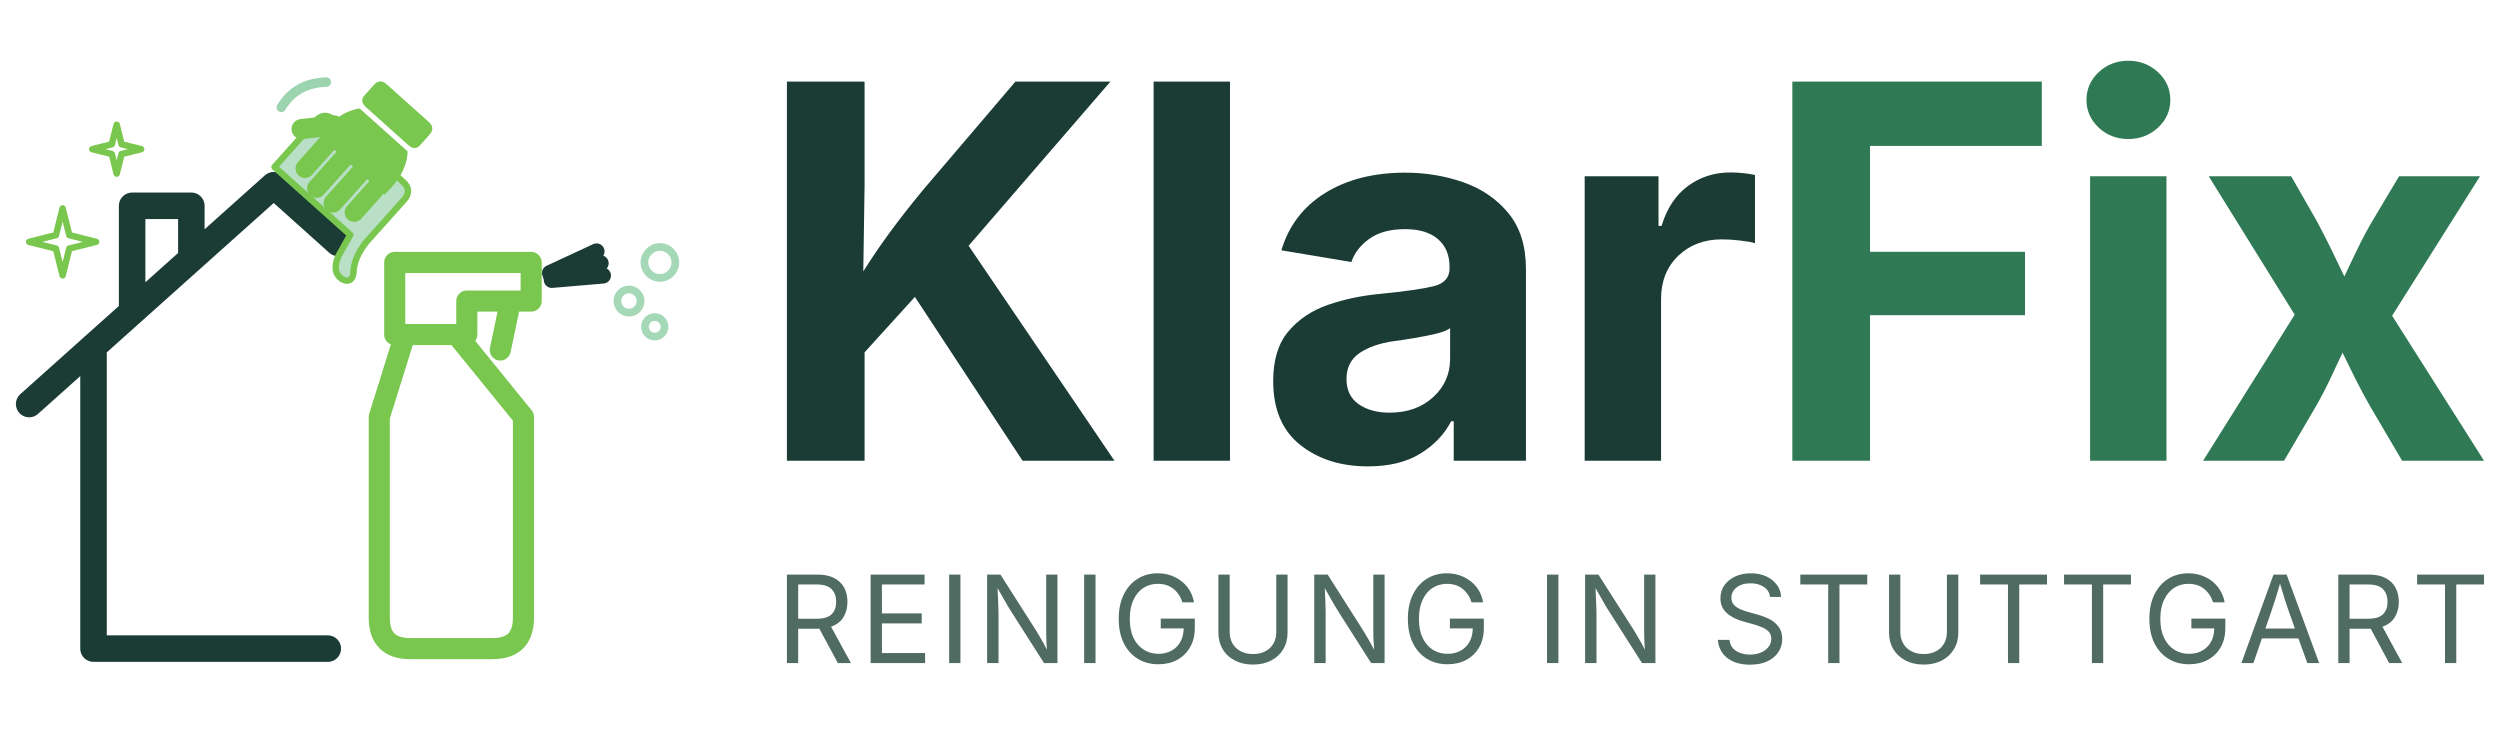
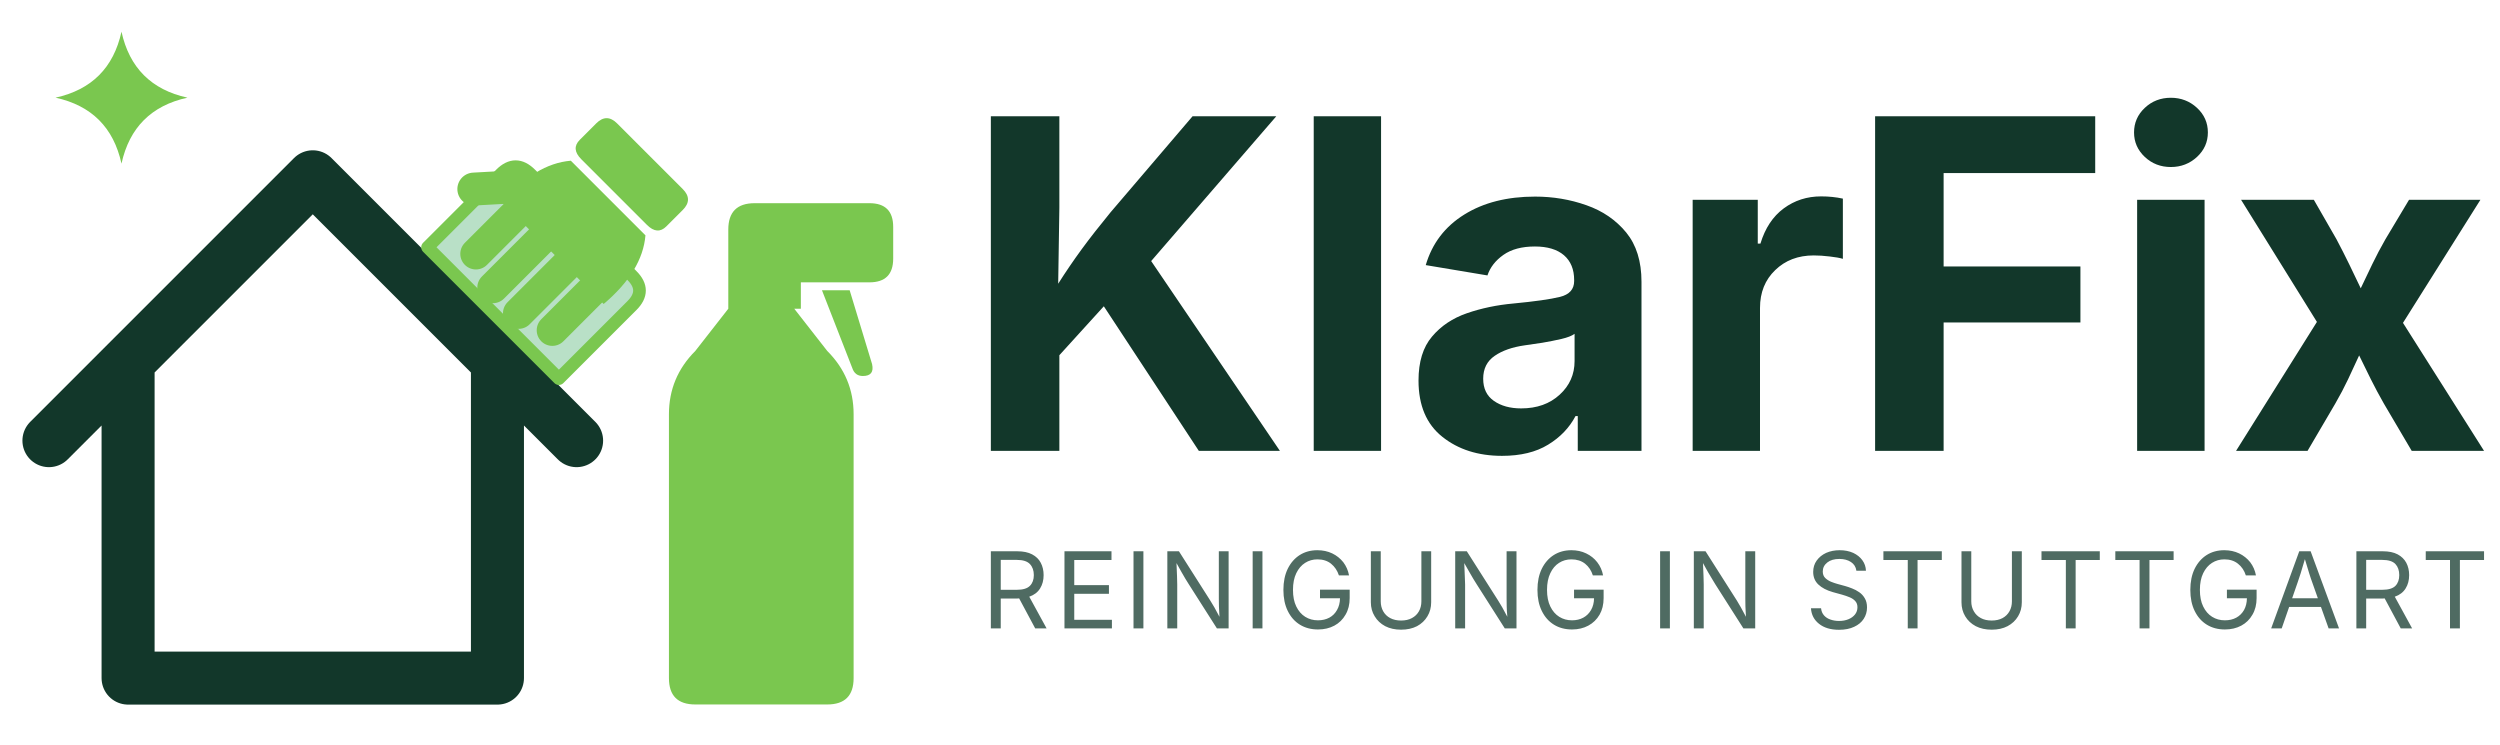
<svg xmlns="http://www.w3.org/2000/svg" viewBox="0 0 235 70" width="235" height="70" role="img" aria-label="KlarFix Logo">
-   <g transform="translate(-4.52 2.89) scale(2.42)">
-     <path d="M3 14.5L12.5 6L15 8.24M7 10.92V6.8H9.3V8.86M5.5 12.26V24H14.6" fill="none" stroke="#1A3C34" stroke-width="1.03" stroke-linecap="round" stroke-linejoin="round" />
-     <g transform="translate(14.17 6.76) rotate(41.82)">
-       <path d="M-2.9 -3.8Q-3.75 -3 -3.55 -1.9" fill="none" stroke="#9BD4AE" stroke-width="0.37" stroke-linecap="round" stroke-linejoin="round" />
-       <path d="M-2.2 -2.4Q-2.2 -2.9 -1.7 -2.9H1.9Q2.4 -2.9 2.4 -2.4V-0.2Q2.45 0.6 2.85 1.05Q3.05 1.4 2.65 1.5Q2.15 1.55 1.95 0.9L1.75 0H-2.2Z" fill="#B9E0C7" stroke="#7AC74F" stroke-width="0.25" stroke-linejoin="round" />
-       <path d="M-1.28 -2.35V-0.75M-0.43 -2.35V-0.47M0.43 -2.35V-0.47M1.28 -2.35V-0.75" fill="none" stroke="#7AC74F" stroke-width="0.74" stroke-linecap="round" stroke-linejoin="round" />
-       <path d="M-1.55 -2.75L-2.4 -1.8" fill="none" stroke="#7AC74F" stroke-width="0.78" stroke-linecap="round" stroke-linejoin="round" />
-       <path d="M-1.25 -3.9H1.25Q1.8 -3.25 1.7 -2.05H-1.7Q-1.8 -3.25 -1.25 -3.9Z" fill="#7AC74F" />
-       <path d="M-1.1 -5.3Q-1.45 -5.3 -1.45 -4.95V-4.4Q-1.45 -4.1 -1.1 -4.1H1.1Q1.45 -4.1 1.45 -4.4V-4.95Q1.45 -5.3 1.1 -5.3Z" fill="#7AC74F" />
+   <g transform="translate(-0.36 -5.7) scale(1.24)">
+     <g transform="translate(5 0)">
+       <path d="M48 58Q46 58 46 56V36Q46 33.2 48 31.2L50.5 28H55.5L58 31.2Q60 33.2 60 36V56Q60 58 58 58ZM50.5 28V22Q50.5 20 52.5 20H61.2Q63 20 63 21.8V24.2Q63 26 61.2 26H56V28Z" fill="#7AC74F" />
+       <path d="M57.6 26.6H59.7L61.4 32.2Q61.6 33.1 60.7 33.1Q60.1 33.1 59.9 32.5Z" fill="#7AC74F" />
    </g>
-     <path d="M17.2 11.8V9H22.5V10.5H20V11.8ZM17.6 11.8L16.6 15V22.8Q16.6 24 17.8 24H21Q22.2 24 22.2 22.8V15L19.6 11.8M21.7 10.5L21.3 12.4" fill="none" stroke="#7AC74F" stroke-width="0.82" stroke-linecap="round" stroke-linejoin="round" />
-     <path d="M23.23 9.41L25.04 8.57M23.27 9.54L25.2 9.03M23.3 9.68L25.29 9.51" fill="none" stroke="#1A3C34" stroke-width="0.62" stroke-linecap="round" stroke-linejoin="round" />
-     <circle cx="26.3" cy="10.5" r="0.45" fill="none" stroke="#9BD4AE" stroke-width="0.3" opacity="0.9" />
-     <circle cx="27.5" cy="9" r="0.6" fill="none" stroke="#9BD4AE" stroke-width="0.3" opacity="0.9" />
-     <circle cx="27.3" cy="11.5" r="0.38" fill="none" stroke="#9BD4AE" stroke-width="0.3" opacity="0.9" />
-     <path class="star" d="M4.3 6.9L4.56 7.94L5.6 8.2L4.56 8.46L4.3 9.5L4.04 8.46L3 8.2L4.04 7.94Z" fill="none" stroke="#7AC74F" stroke-width="0.25" stroke-linejoin="round" />
-     <path class="star" d="M6.4 3.65L6.59 4.41L7.35 4.6L6.59 4.79L6.4 5.55L6.21 4.79L5.45 4.6L6.21 4.41Z" fill="none" stroke="#7AC74F" stroke-width="0.25" stroke-linejoin="round" />
+     <path d="M4 38L24 18L44 38M10 32V56H38V32" fill="none" stroke="#12372A" stroke-width="4.02" stroke-linecap="round" stroke-linejoin="round" />
+     <path d="M9.5 7Q10.4 11.1 14.5 12Q10.4 12.9 9.5 17Q8.6 12.9 4.5 12Q8.6 11.1 9.5 7Z" fill="#7AC74F" />
+     <g transform="translate(37.68 28.32) rotate(45) scale(3.2) translate(-12.5 -5.3)">
+       <path d="M10.3 2.85Q10.3 2.35 10.8 2.35H14.2Q14.7 2.35 14.7 2.85V5.3H10.3Z" fill="#B9E0C7" stroke="#7AC74F" stroke-width=".3" stroke-linejoin="round" />
+       <path d="M11.22 3V4.6M12.07 3V4.88M12.93 3V4.88M13.78 3V4.6" fill="none" stroke="#7AC74F" stroke-width="0.74" stroke-linecap="round" />
+       <path d="M10.95 2.6L10.1 3.55" fill="none" stroke="#7AC74F" stroke-width="0.78" stroke-linecap="round" />
+       <path d="M11.25 1.45H13.75Q14.3 2.1 14.2 3.3H10.8Q10.7 2.1 11.25 1.45Z" fill="#7AC74F" />
+       <path d="M11.4 0.05Q11.05 0.05 11.05 0.4V0.95Q11.05 1.25 11.4 1.25H13.6Q13.95 1.25 13.95 0.95V0.4Q13.95 0.05 13.6 0.05Z" fill="#7AC74F" />
+     </g>
  </g>
-   <path d="M73.97 43.31V7.67H81.27V17.4L81.15 25.51Q82.32 23.65 83.64 21.85Q84.95 20.06 86.72 17.91L95.45 7.67H104.38L91.05 23.1L104.76 43.31H96.12L86 27.91L81.27 33.12V43.31ZM115.62 7.67V43.31H108.44V7.67ZM128.58 43.84Q124.76 43.84 122.22 41.82Q119.68 39.8 119.68 35.82Q119.68 32.83 121.12 31.14Q122.55 29.44 124.85 28.65Q127.15 27.86 129.78 27.62Q133.22 27.28 134.74 26.91Q136.26 26.54 136.26 25.23V25.11Q136.26 23.41 135.17 22.48Q134.09 21.54 132.08 21.54Q129.99 21.54 128.73 22.44Q127.46 23.34 127.03 24.63L120.45 23.53Q121.48 20.06 124.55 18.15Q127.63 16.23 132.1 16.23Q134.97 16.23 137.57 17.14Q140.16 18.05 141.8 20.05Q143.44 22.05 143.44 25.3V43.31H136.65V39.6H136.41Q135.43 41.47 133.49 42.65Q131.55 43.84 128.58 43.84ZM130.62 38.79Q133.13 38.79 134.72 37.33Q136.31 35.87 136.31 33.74V30.85Q135.88 31.16 134.91 31.39Q133.94 31.61 132.87 31.79Q131.79 31.97 131 32.07Q129.01 32.36 127.79 33.19Q126.57 34.03 126.57 35.63Q126.57 37.19 127.71 37.99Q128.85 38.79 130.62 38.79ZM148.96 43.31V16.57H155.9V21.23H156.19Q156.93 18.77 158.66 17.49Q160.4 16.21 162.65 16.21Q163.87 16.21 164.97 16.45V22.86Q164.49 22.71 163.57 22.61Q162.65 22.5 161.86 22.5Q159.37 22.5 157.75 24.05Q156.14 25.61 156.14 28.1V43.31Z" fill="#1A3C34" />
-   <path d="M168.48 43.31V7.67H191.93V13.72H175.78V23.67H190.35V29.63H175.78V43.31ZM196.47 43.31V16.57H203.65V43.31ZM200.06 13.07Q198.43 13.07 197.28 12Q196.13 10.92 196.13 9.39Q196.13 7.86 197.28 6.78Q198.43 5.71 200.06 5.71Q201.68 5.71 202.85 6.78Q204.01 7.86 204.01 9.39Q204.01 10.92 202.85 12Q201.68 13.07 200.06 13.07ZM207.09 43.31 215.7 29.58 207.62 16.57H215.37L217.78 20.78Q218.5 22.12 219.13 23.42Q219.77 24.72 220.37 25.99Q220.96 24.72 221.6 23.41Q222.23 22.09 223 20.78L225.51 16.57H233.12L224.86 29.68L233.5 43.31H225.8L222.83 38.26Q222.09 36.97 221.44 35.68Q220.8 34.39 220.2 33.15Q219.62 34.39 219.01 35.68Q218.4 36.97 217.66 38.26L214.7 43.31Z" fill="#2F7A55" />
-   <path d="M73.97 62.33V54.01H76.82Q77.79 54.01 78.42 54.34Q79.05 54.67 79.36 55.25Q79.66 55.83 79.66 56.58Q79.66 57.4 79.28 58.02Q78.91 58.63 78.12 58.91L79.99 62.33H78.76L77.02 59.1Q76.93 59.1 76.83 59.1H75.03V62.33ZM75.03 58.16H76.78Q77.76 58.16 78.18 57.73Q78.6 57.31 78.6 56.58Q78.6 55.83 78.18 55.39Q77.76 54.94 76.77 54.94H75.03ZM81.84 62.33V54.01H86.91V54.94H82.9V57.66H86.64V58.6H82.9V61.39H86.96V62.33ZM90.28 54.01V62.33H89.22V54.01ZM92.79 62.33V54.01H94.04L97.43 59.33Q97.6 59.6 97.86 60.06Q98.13 60.51 98.41 61.08Q98.36 60.47 98.35 59.96Q98.34 59.45 98.34 59.11V54.01H99.4V62.33H98.14L95.12 57.59Q94.93 57.3 94.74 56.98Q94.56 56.67 94.33 56.26Q94.1 55.86 93.77 55.28Q93.81 56.08 93.83 56.68Q93.86 57.28 93.86 57.58V62.33ZM102.98 54.01V62.33H101.91V54.01ZM108.89 62.44Q107.78 62.44 106.94 61.92Q106.1 61.4 105.63 60.45Q105.16 59.49 105.16 58.17Q105.16 56.85 105.63 55.89Q106.1 54.93 106.93 54.41Q107.76 53.89 108.82 53.89Q109.71 53.89 110.42 54.24Q111.14 54.58 111.62 55.19Q112.09 55.81 112.24 56.62H111.15Q110.89 55.82 110.3 55.35Q109.71 54.88 108.83 54.88Q108.1 54.88 107.5 55.25Q106.9 55.63 106.55 56.37Q106.2 57.1 106.2 58.17Q106.2 59.24 106.55 59.97Q106.91 60.7 107.52 61.08Q108.13 61.46 108.89 61.46Q109.58 61.46 110.11 61.17Q110.65 60.88 110.95 60.34Q111.25 59.81 111.27 59.07H109.11V58.15H112.31V59.06Q112.31 60.09 111.86 60.85Q111.42 61.61 110.65 62.03Q109.89 62.44 108.89 62.44ZM117.78 62.47Q116.8 62.47 116.07 62.08Q115.33 61.7 114.93 61.02Q114.53 60.35 114.53 59.5V54.01H115.59V59.42Q115.59 60.01 115.85 60.48Q116.12 60.95 116.61 61.21Q117.1 61.48 117.78 61.48Q118.47 61.48 118.96 61.21Q119.44 60.95 119.71 60.48Q119.97 60.01 119.97 59.42V54.01H121.03V59.5Q121.03 60.35 120.63 61.02Q120.23 61.7 119.5 62.08Q118.77 62.47 117.78 62.47ZM123.54 62.33V54.01H124.8L128.18 59.33Q128.35 59.6 128.61 60.06Q128.88 60.51 129.17 61.08Q129.12 60.47 129.1 59.96Q129.09 59.45 129.09 59.11V54.01H130.15V62.33H128.89L125.87 57.59Q125.68 57.3 125.5 56.98Q125.31 56.67 125.08 56.26Q124.85 55.86 124.53 55.28Q124.56 56.08 124.59 56.68Q124.61 57.28 124.61 57.58V62.33ZM136.07 62.44Q134.96 62.44 134.12 61.92Q133.28 61.4 132.81 60.45Q132.34 59.49 132.34 58.17Q132.34 56.85 132.81 55.89Q133.28 54.93 134.11 54.41Q134.94 53.89 136 53.89Q136.89 53.89 137.6 54.24Q138.32 54.58 138.8 55.19Q139.27 55.81 139.42 56.62H138.33Q138.07 55.82 137.48 55.35Q136.89 54.88 136.01 54.88Q135.28 54.88 134.68 55.25Q134.08 55.63 133.73 56.37Q133.38 57.1 133.38 58.17Q133.38 59.24 133.73 59.97Q134.09 60.7 134.69 61.08Q135.3 61.46 136.07 61.46Q136.76 61.46 137.29 61.17Q137.82 60.88 138.13 60.34Q138.43 59.81 138.44 59.07H136.29V58.15H139.48V59.06Q139.48 60.09 139.04 60.85Q138.6 61.61 137.83 62.03Q137.06 62.44 136.07 62.44ZM146.49 54.01V62.33H145.42V54.01ZM149 62.33V54.01H150.25L153.64 59.33Q153.8 59.6 154.07 60.06Q154.34 60.51 154.62 61.08Q154.57 60.47 154.56 59.96Q154.55 59.45 154.55 59.11V54.01H155.61V62.33H154.35L151.33 57.59Q151.14 57.3 150.95 56.98Q150.76 56.67 150.54 56.26Q150.31 55.86 149.98 55.28Q150.02 56.08 150.04 56.68Q150.07 57.28 150.07 57.58V62.33ZM164.51 62.48Q163.15 62.48 162.35 61.84Q161.56 61.2 161.48 60.15H162.57Q162.62 60.62 162.89 60.93Q163.16 61.23 163.59 61.38Q164.02 61.53 164.51 61.53Q165.07 61.53 165.52 61.34Q165.97 61.16 166.23 60.82Q166.5 60.49 166.5 60.05Q166.5 59.64 166.27 59.39Q166.04 59.14 165.67 58.98Q165.29 58.82 164.85 58.69L163.84 58.41Q162.83 58.12 162.28 57.59Q161.72 57.06 161.72 56.24Q161.72 55.53 162.1 55Q162.48 54.48 163.13 54.18Q163.77 53.89 164.58 53.89Q165.4 53.89 166.03 54.18Q166.66 54.48 167.03 54.98Q167.4 55.48 167.42 56.11H166.38Q166.31 55.5 165.8 55.17Q165.29 54.83 164.55 54.83Q163.73 54.83 163.24 55.22Q162.75 55.6 162.75 56.19Q162.75 56.62 163.02 56.89Q163.29 57.15 163.66 57.3Q164.04 57.45 164.34 57.53L165.17 57.76Q165.51 57.85 165.91 58.01Q166.32 58.16 166.69 58.42Q167.05 58.68 167.29 59.08Q167.53 59.48 167.53 60.06Q167.53 60.75 167.17 61.29Q166.82 61.84 166.14 62.16Q165.47 62.48 164.51 62.48ZM169.23 54.94V54.01H175.52V54.94H172.91V62.33H171.85V54.94ZM180.83 62.47Q179.85 62.47 179.11 62.08Q178.38 61.7 177.97 61.02Q177.57 60.35 177.57 59.5V54.01H178.63V59.42Q178.63 60.01 178.9 60.48Q179.16 60.95 179.66 61.21Q180.15 61.48 180.83 61.48Q181.51 61.48 182 61.21Q182.49 60.95 182.75 60.48Q183.01 60.01 183.01 59.42V54.01H184.08V59.5Q184.08 60.35 183.67 61.02Q183.27 61.7 182.54 62.08Q181.81 62.47 180.83 62.47ZM186.13 54.94V54.01H192.42V54.94H189.81V62.33H188.75V54.94ZM194.02 54.94V54.01H200.31V54.94H197.7V62.33H196.64V54.94ZM205.77 62.44Q204.66 62.44 203.82 61.92Q202.98 61.4 202.51 60.45Q202.04 59.49 202.04 58.17Q202.04 56.85 202.51 55.89Q202.98 54.93 203.81 54.41Q204.63 53.89 205.7 53.89Q206.58 53.89 207.3 54.24Q208.02 54.58 208.49 55.19Q208.97 55.81 209.12 56.62H208.03Q207.77 55.82 207.18 55.35Q206.59 54.88 205.71 54.88Q204.97 54.88 204.38 55.25Q203.78 55.63 203.43 56.37Q203.07 57.1 203.07 58.17Q203.07 59.24 203.43 59.97Q203.78 60.7 204.39 61.08Q205 61.46 205.77 61.46Q206.46 61.46 206.99 61.17Q207.52 60.88 207.83 60.34Q208.13 59.81 208.14 59.07H205.99V58.15H209.18V59.06Q209.18 60.09 208.74 60.85Q208.3 61.61 207.53 62.03Q206.76 62.44 205.77 62.44ZM210.69 62.33 213.71 54.01H214.94L218 62.33H216.89L216.05 60.01H212.62L211.82 62.33ZM212.95 59.08H215.72L215.12 57.39Q214.97 56.97 214.78 56.37Q214.59 55.76 214.32 54.86Q214.06 55.78 213.86 56.39Q213.67 57.01 213.53 57.39ZM219.8 62.33V54.01H222.65Q223.62 54.01 224.25 54.34Q224.88 54.67 225.18 55.25Q225.49 55.83 225.49 56.58Q225.49 57.4 225.11 58.02Q224.73 58.63 223.95 58.91L225.81 62.33H224.58L222.85 59.1Q222.76 59.1 222.66 59.1H220.86V62.33ZM220.86 58.16H222.61Q223.59 58.16 224.01 57.73Q224.43 57.31 224.43 56.58Q224.43 55.83 224.01 55.39Q223.59 54.94 222.59 54.94H220.86ZM227.21 54.94V54.01H233.5V54.94H230.89V62.33H229.83V54.94Z" fill="#4F6B62" />
+   <path d="M93.14 42.38V10.93H99.58V19.52L99.47 26.67Q100.51 25.03 101.67 23.44Q102.83 21.86 104.39 19.96L112.1 10.93H119.97L108.21 24.54L120.31 42.38H112.69L103.76 28.79L99.58 33.39V42.38ZM129.82 10.93V42.38H123.49V10.93ZM141.19 42.85Q137.82 42.85 135.58 41.06Q133.34 39.28 133.34 35.77Q133.34 33.13 134.61 31.64Q135.87 30.14 137.9 29.44Q139.93 28.74 142.25 28.53Q145.29 28.24 146.63 27.91Q147.97 27.58 147.97 26.42V26.32Q147.97 24.82 147.01 23.99Q146.05 23.17 144.28 23.17Q142.44 23.17 141.32 23.96Q140.2 24.75 139.82 25.89L134.02 24.92Q134.92 21.86 137.64 20.17Q140.35 18.48 144.3 18.48Q146.83 18.48 149.12 19.29Q151.41 20.09 152.86 21.85Q154.3 23.61 154.3 26.48V42.38H148.31V39.11H148.1Q147.23 40.76 145.52 41.8Q143.81 42.85 141.19 42.85ZM142.99 38.39Q145.21 38.39 146.61 37.1Q148.01 35.82 148.01 33.94V31.38Q147.63 31.66 146.78 31.86Q145.92 32.06 144.97 32.22Q144.02 32.37 143.33 32.46Q141.57 32.71 140.5 33.45Q139.42 34.19 139.42 35.6Q139.42 36.98 140.42 37.68Q141.43 38.39 142.99 38.39ZM159.11 42.38V18.78H165.23V22.9H165.48Q166.14 20.72 167.67 19.59Q169.2 18.46 171.18 18.46Q172.26 18.46 173.23 18.67V24.33Q172.81 24.2 172 24.11Q171.18 24.01 170.49 24.01Q168.29 24.01 166.87 25.39Q165.44 26.76 165.44 28.95V42.38ZM176.26 42.38V10.93H196.95V16.27H182.7V25.05H195.56V30.31H182.7V42.38ZM200.89 42.38V18.78H207.23V42.38ZM204.06 15.7Q202.62 15.7 201.61 14.75Q200.6 13.8 200.6 12.45Q200.6 11.09 201.61 10.14Q202.62 9.19 204.06 9.19Q205.49 9.19 206.52 10.14Q207.54 11.09 207.54 12.45Q207.54 13.8 206.52 14.75Q205.49 15.7 204.06 15.7ZM210.19 42.38 217.79 30.26 210.66 18.78H217.5L219.63 22.49Q220.26 23.68 220.82 24.83Q221.38 25.98 221.91 27.1Q222.44 25.98 223 24.82Q223.56 23.66 224.23 22.49L226.45 18.78H233.16L225.88 30.35L233.5 42.38H226.7L224.08 37.93Q223.43 36.79 222.86 35.65Q222.29 34.51 221.76 33.41Q221.26 34.51 220.72 35.65Q220.18 36.79 219.52 37.93L216.91 42.38Z" fill="#12372A" />
+   <path d="M93.14 59.07V51.82H95.62Q96.47 51.82 97.02 52.11Q97.57 52.4 97.83 52.9Q98.1 53.41 98.1 54.06Q98.1 54.78 97.77 55.31Q97.44 55.85 96.75 56.09L98.38 59.07H97.31L95.8 56.25Q95.72 56.26 95.63 56.26H94.07V59.07ZM94.07 55.44H95.59Q96.44 55.44 96.81 55.07Q97.18 54.7 97.18 54.06Q97.18 53.41 96.81 53.02Q96.44 52.63 95.58 52.63H94.07ZM100.06 59.07V51.82H104.48V52.64H100.98V55H104.24V55.82H100.98V58.26H104.52V59.07ZM107.48 51.82V59.07H106.55V51.82ZM109.73 59.07V51.82H110.82L113.77 56.46Q113.92 56.69 114.15 57.09Q114.38 57.49 114.63 57.98Q114.59 57.45 114.58 57.01Q114.57 56.56 114.57 56.27V51.82H115.49V59.07H114.39L111.76 54.94Q111.6 54.69 111.43 54.41Q111.27 54.14 111.07 53.79Q110.87 53.43 110.59 52.93Q110.62 53.63 110.64 54.15Q110.66 54.67 110.66 54.94V59.07ZM118.67 51.82V59.07H117.75V51.82ZM123.89 59.17Q122.92 59.17 122.19 58.72Q121.46 58.27 121.05 57.43Q120.64 56.6 120.64 55.45Q120.64 54.3 121.05 53.46Q121.46 52.63 122.18 52.17Q122.9 51.72 123.83 51.72Q124.6 51.72 125.23 52.02Q125.85 52.32 126.27 52.85Q126.68 53.39 126.81 54.09H125.86Q125.63 53.4 125.12 52.99Q124.61 52.58 123.84 52.58Q123.2 52.58 122.68 52.91Q122.16 53.24 121.85 53.88Q121.54 54.52 121.54 55.45Q121.54 56.38 121.85 57.01Q122.16 57.65 122.69 57.98Q123.22 58.31 123.89 58.31Q124.49 58.31 124.96 58.06Q125.42 57.81 125.68 57.34Q125.95 56.87 125.96 56.24H124.08V55.43H126.87V56.22Q126.87 57.12 126.48 57.78Q126.1 58.45 125.43 58.81Q124.76 59.17 123.89 59.17ZM131.7 59.19Q130.85 59.19 130.21 58.86Q129.57 58.52 129.22 57.93Q128.86 57.35 128.86 56.61V51.82H129.79V56.53Q129.79 57.05 130.02 57.46Q130.25 57.87 130.68 58.1Q131.11 58.33 131.7 58.33Q132.3 58.33 132.72 58.1Q133.15 57.87 133.38 57.46Q133.61 57.05 133.61 56.53V51.82H134.53V56.61Q134.53 57.35 134.18 57.93Q133.83 58.52 133.2 58.86Q132.56 59.19 131.7 59.19ZM136.79 59.07V51.82H137.88L140.83 56.46Q140.97 56.69 141.21 57.09Q141.44 57.49 141.69 57.98Q141.64 57.45 141.63 57.01Q141.62 56.56 141.62 56.27V51.82H142.55V59.07H141.45L138.82 54.94Q138.65 54.69 138.49 54.41Q138.33 54.14 138.13 53.79Q137.93 53.43 137.64 52.93Q137.67 53.63 137.69 54.15Q137.72 54.67 137.72 54.94V59.07ZM147.77 59.17Q146.8 59.17 146.07 58.72Q145.34 58.27 144.93 57.43Q144.52 56.6 144.52 55.45Q144.52 54.3 144.93 53.46Q145.34 52.63 146.06 52.17Q146.78 51.72 147.71 51.72Q148.48 51.72 149.1 52.02Q149.73 52.32 150.14 52.85Q150.56 53.39 150.69 54.09H149.73Q149.51 53.4 149 52.99Q148.48 52.58 147.71 52.58Q147.07 52.58 146.55 52.91Q146.03 53.24 145.73 53.88Q145.42 54.52 145.42 55.45Q145.42 56.38 145.73 57.01Q146.04 57.65 146.57 57.98Q147.1 58.31 147.77 58.31Q148.37 58.31 148.83 58.06Q149.29 57.81 149.56 57.34Q149.83 56.87 149.84 56.24H147.96V55.43H150.74V56.22Q150.74 57.12 150.36 57.78Q149.97 58.45 149.3 58.81Q148.63 59.17 147.77 59.17ZM156.97 51.82V59.07H156.05V51.82ZM159.22 59.07V51.82H160.32L163.27 56.46Q163.41 56.69 163.64 57.09Q163.87 57.49 164.12 57.98Q164.08 57.45 164.07 57.01Q164.06 56.56 164.06 56.27V51.82H164.99V59.07H163.88L161.25 54.94Q161.09 54.69 160.93 54.41Q160.76 54.14 160.56 53.79Q160.36 53.43 160.08 52.93Q160.11 53.63 160.13 54.15Q160.15 54.67 160.15 54.94V59.07ZM172.87 59.2Q171.69 59.2 170.99 58.64Q170.29 58.09 170.23 57.18H171.18Q171.22 57.58 171.46 57.85Q171.7 58.12 172.07 58.24Q172.44 58.37 172.87 58.37Q173.36 58.37 173.75 58.21Q174.14 58.05 174.37 57.76Q174.6 57.47 174.6 57.08Q174.6 56.73 174.4 56.51Q174.21 56.29 173.88 56.15Q173.55 56.01 173.16 55.9L172.29 55.66Q171.41 55.41 170.92 54.94Q170.44 54.48 170.44 53.76Q170.44 53.15 170.77 52.69Q171.1 52.23 171.66 51.97Q172.23 51.72 172.93 51.72Q173.64 51.72 174.2 51.97Q174.75 52.23 175.06 52.66Q175.38 53.1 175.4 53.65H174.5Q174.43 53.12 173.99 52.83Q173.55 52.54 172.9 52.54Q172.19 52.54 171.77 52.87Q171.34 53.21 171.34 53.72Q171.34 54.1 171.57 54.33Q171.81 54.56 172.13 54.69Q172.46 54.82 172.72 54.89L173.45 55.09Q173.74 55.17 174.09 55.31Q174.44 55.44 174.77 55.67Q175.09 55.89 175.29 56.24Q175.5 56.59 175.5 57.1Q175.5 57.69 175.19 58.17Q174.88 58.65 174.29 58.92Q173.7 59.2 172.87 59.2ZM177.04 52.64V51.82H182.53V52.64H180.25V59.07H179.33V52.64ZM187.22 59.19Q186.36 59.19 185.72 58.86Q185.08 58.52 184.73 57.93Q184.38 57.35 184.38 56.61V51.82H185.3V56.53Q185.3 57.05 185.54 57.46Q185.77 57.87 186.2 58.1Q186.62 58.33 187.22 58.33Q187.81 58.33 188.24 58.1Q188.66 57.87 188.89 57.46Q189.12 57.05 189.12 56.53V51.82H190.05V56.61Q190.05 57.35 189.7 57.93Q189.35 58.52 188.71 58.86Q188.08 59.19 187.22 59.19ZM191.9 52.64V51.82H197.38V52.64H195.11V59.07H194.19V52.64ZM198.84 52.64V51.82H204.32V52.64H202.05V59.07H201.12V52.64ZM209.14 59.17Q208.17 59.17 207.44 58.72Q206.71 58.27 206.3 57.43Q205.89 56.6 205.89 55.45Q205.89 54.3 206.3 53.46Q206.71 52.63 207.43 52.17Q208.15 51.72 209.08 51.72Q209.85 51.72 210.48 52.02Q211.1 52.32 211.52 52.85Q211.93 53.39 212.06 54.09H211.11Q210.89 53.4 210.37 52.99Q209.86 52.58 209.09 52.58Q208.45 52.58 207.93 52.91Q207.41 53.24 207.1 53.88Q206.79 54.52 206.79 55.45Q206.79 56.38 207.1 57.01Q207.41 57.65 207.94 57.98Q208.47 58.31 209.14 58.31Q209.75 58.31 210.21 58.06Q210.67 57.81 210.94 57.34Q211.2 56.87 211.21 56.24H209.33V55.43H212.12V56.22Q212.12 57.12 211.73 57.78Q211.35 58.45 210.68 58.81Q210.01 59.17 209.14 59.17ZM213.49 59.07 216.13 51.82H217.2L219.87 59.07H218.89L218.17 57.05H215.18L214.48 59.07ZM215.46 56.24H217.88L217.36 54.77Q217.22 54.4 217.06 53.88Q216.89 53.35 216.66 52.56Q216.43 53.36 216.26 53.9Q216.09 54.43 215.97 54.77ZM221.5 59.07V51.82H223.98Q224.83 51.82 225.38 52.11Q225.92 52.4 226.19 52.9Q226.46 53.41 226.46 54.06Q226.46 54.78 226.13 55.31Q225.8 55.85 225.11 56.09L226.74 59.07H225.67L224.16 56.25Q224.07 56.26 223.99 56.26H222.42V59.07ZM222.42 55.44H223.94Q224.8 55.44 225.17 55.07Q225.53 54.7 225.53 54.06Q225.53 53.41 225.17 53.02Q224.8 52.63 223.93 52.63H222.42ZM228.02 52.64V51.82H233.5V52.64H231.23V59.07H230.3V52.64Z" fill="#4F6B62" />
</svg>
